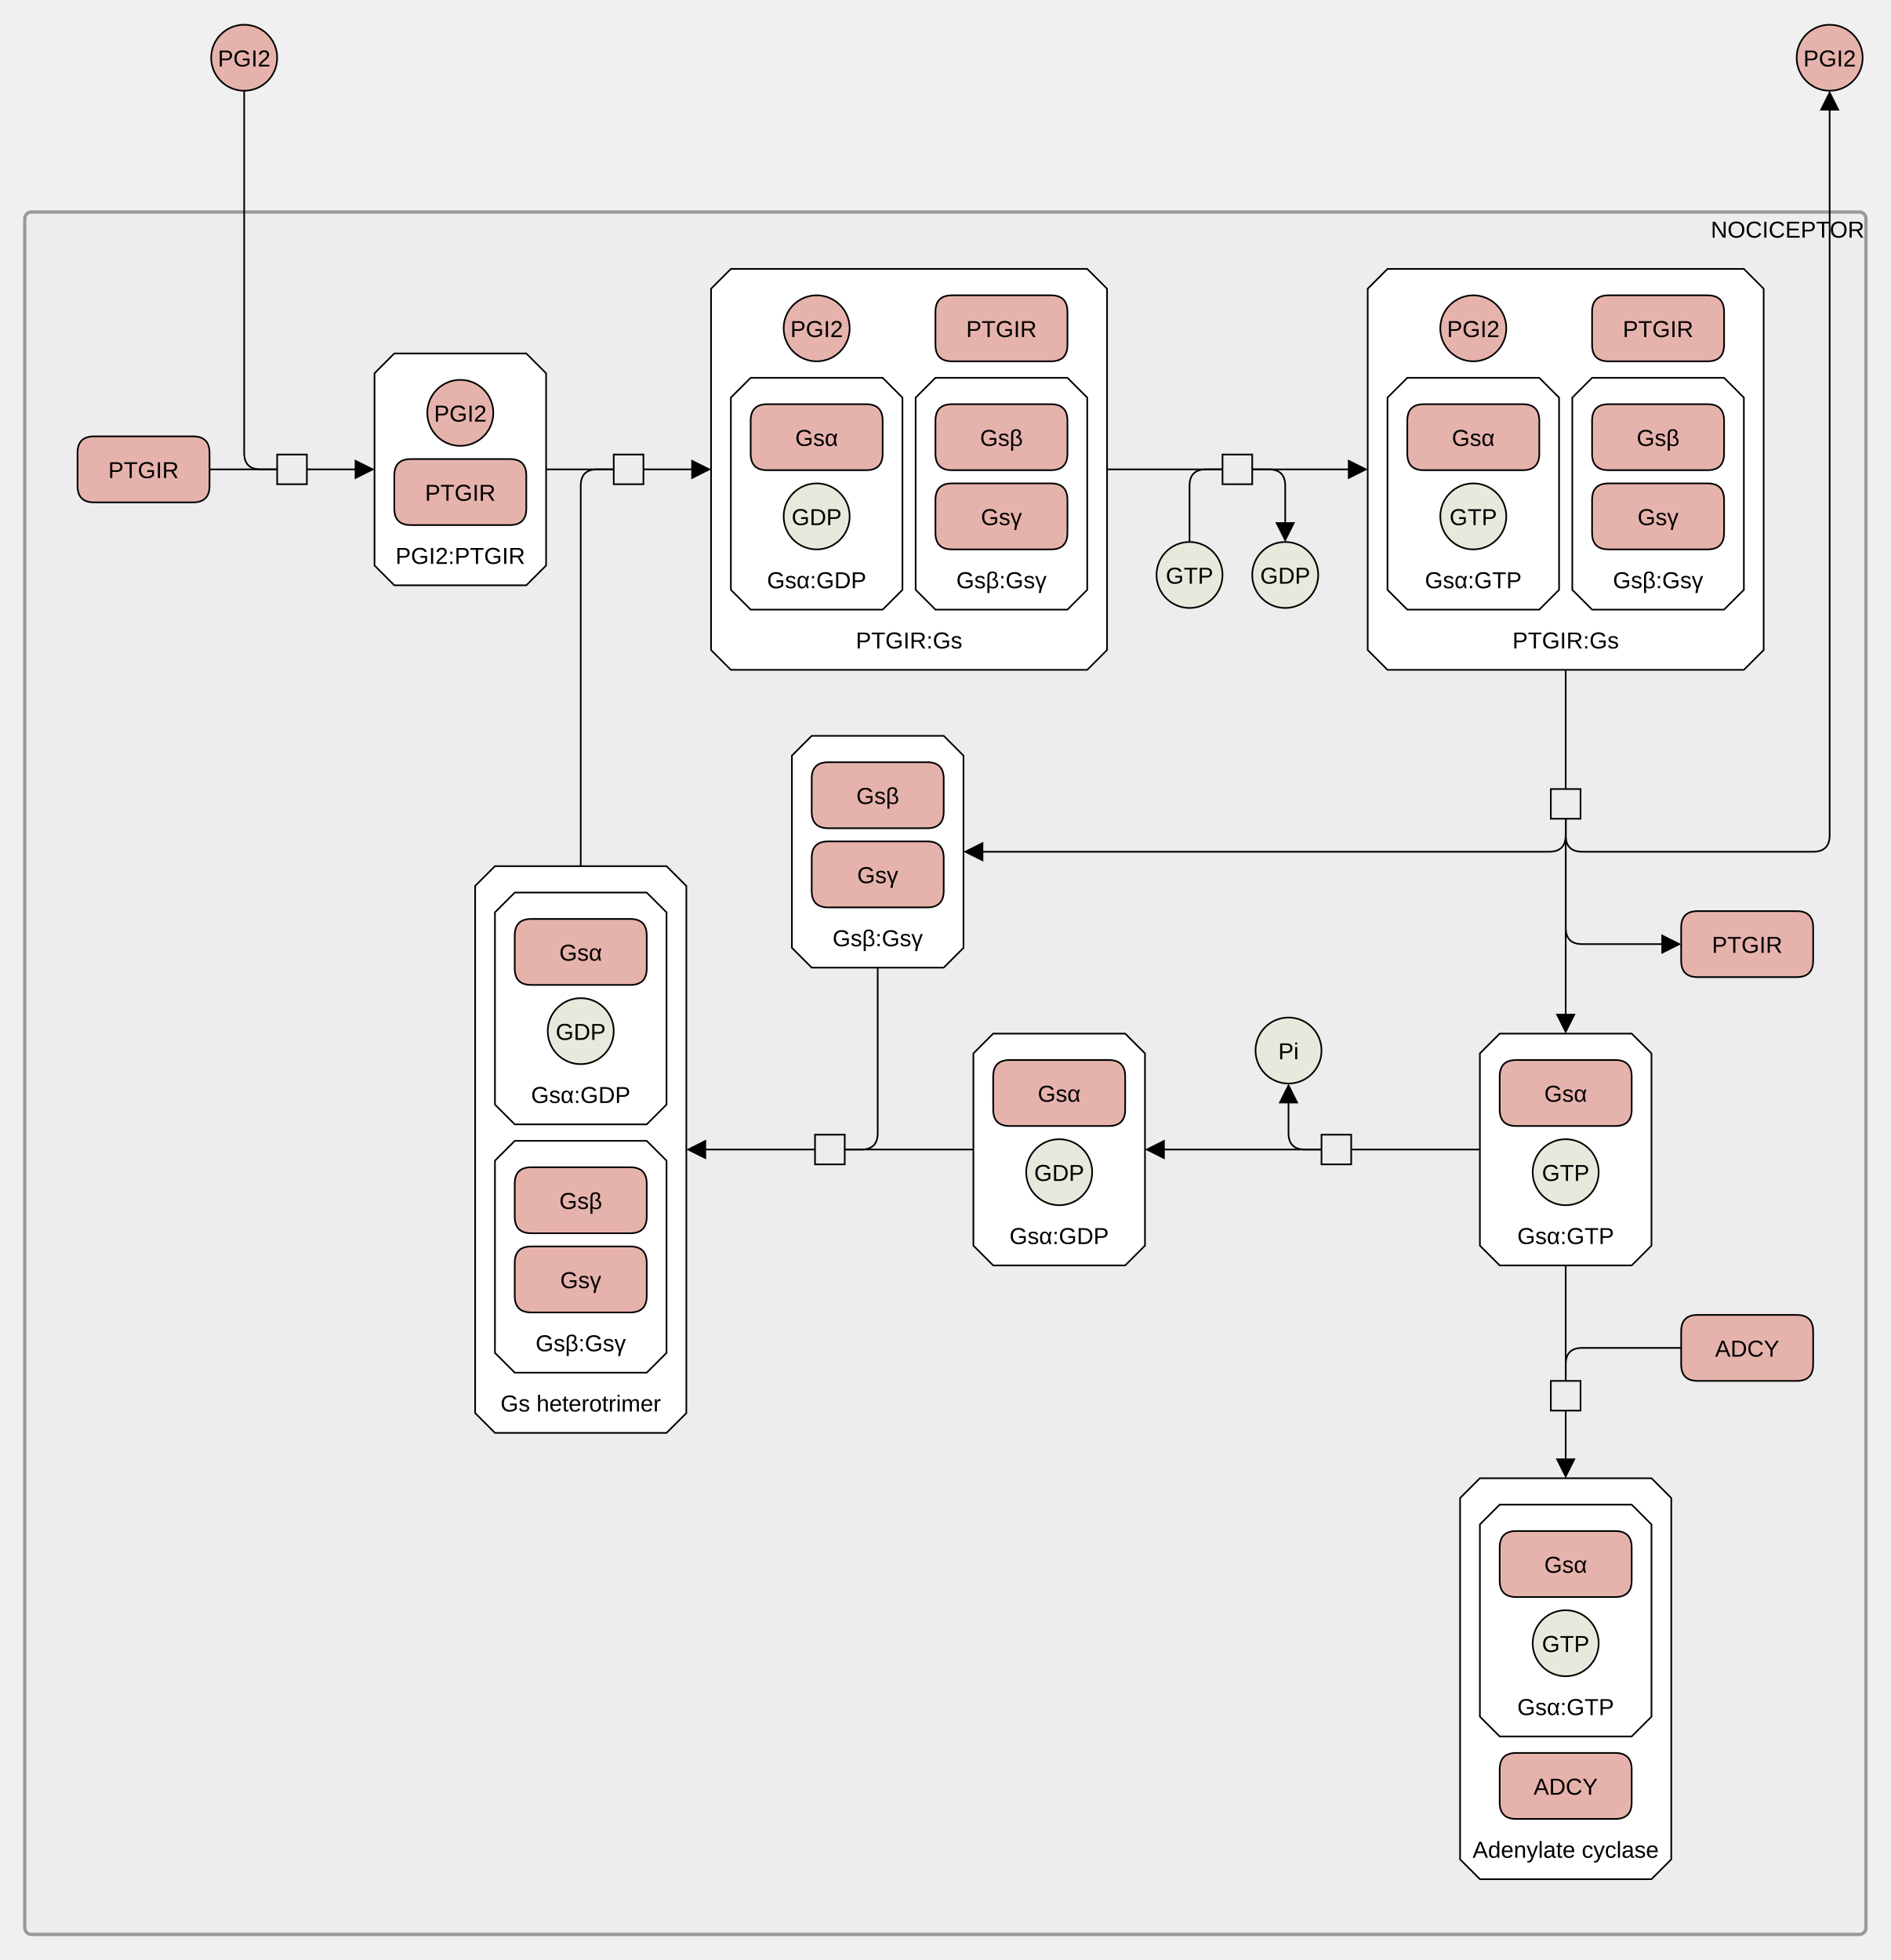
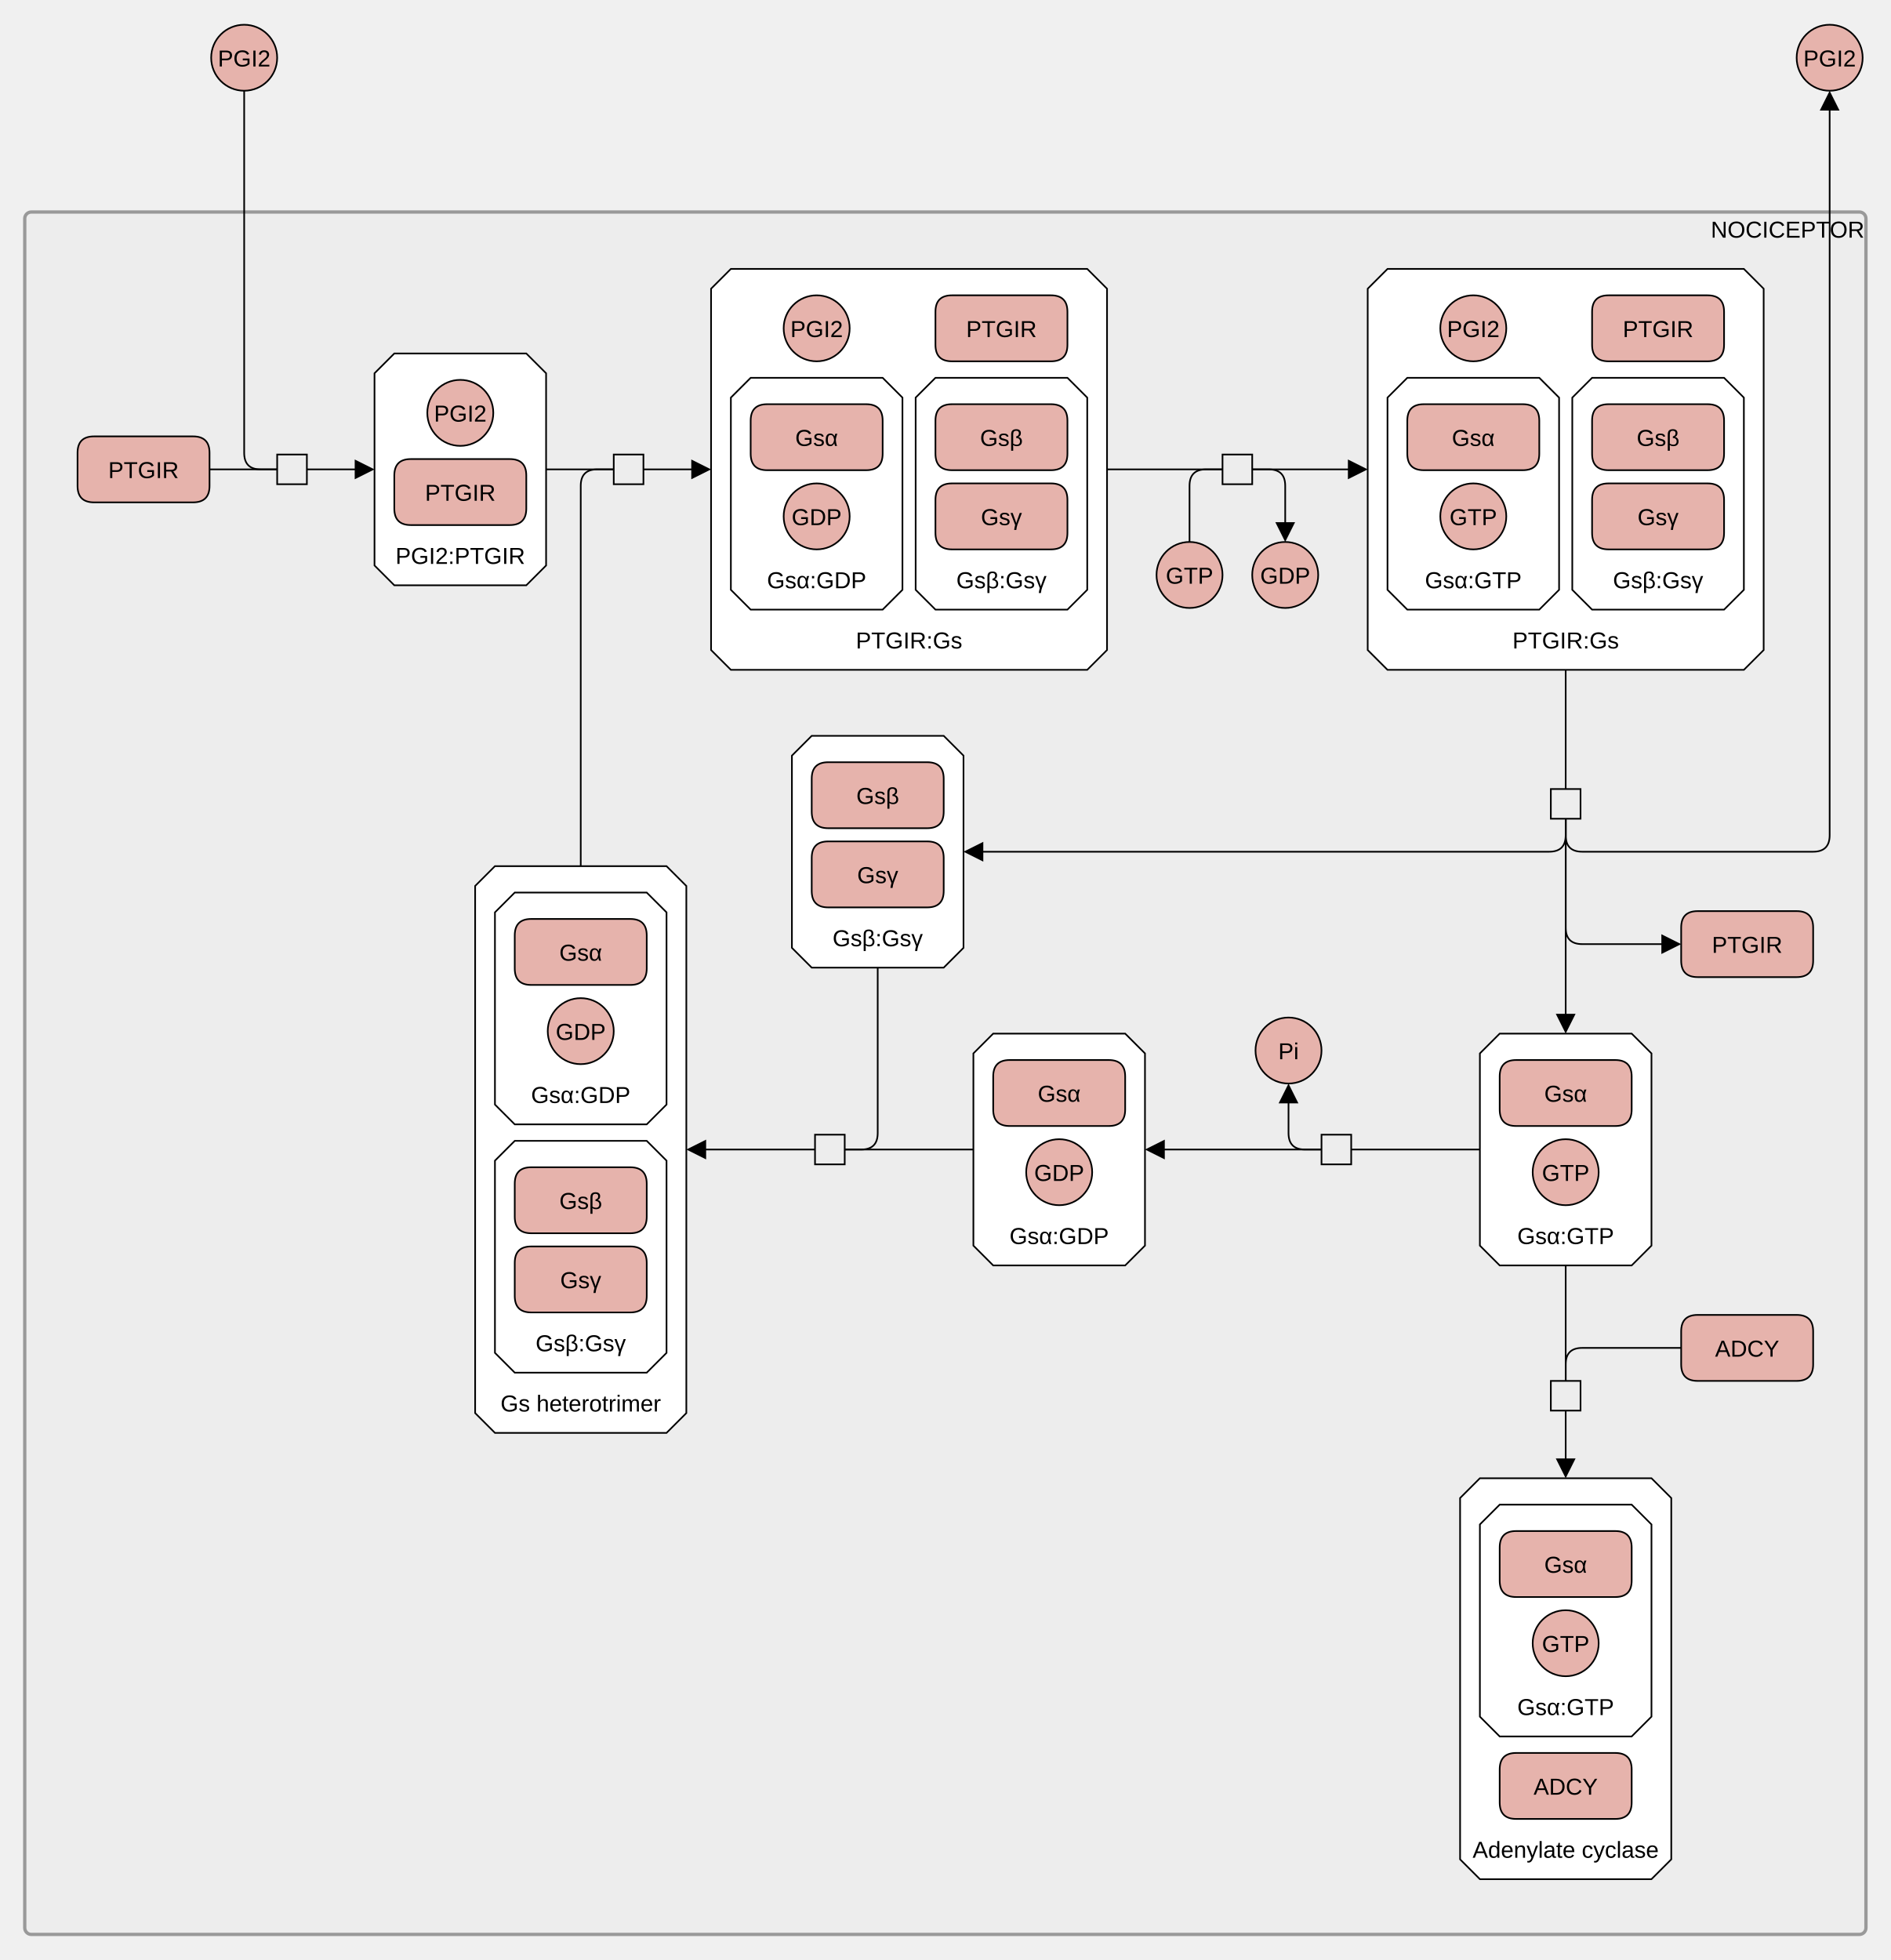
<svg xmlns="http://www.w3.org/2000/svg" width="1146" height="1188" viewBox="0 0 1146 1188" stroke-linecap="butt" stroke-miterlimit="10">
  <g transform="translate(-25,-25)">
    <path d="M40 157.5 C40 155.291 41.791 153.5 44 153.5 L1152 153.5 C1154.209 153.5 1156 155.291 1156 157.5 L1156 1193.5 C1156 1195.709 1154.209 1197.5 1152 1197.5 L44 1197.5 C41.791 1197.5 40 1195.709 40 1193.5 Z" fill="#999999" fill-opacity="0.031" stroke="none" />
    <path d="M40 157.5 C40 155.291 41.791 153.5 44 153.5 L1152 153.5 C1154.209 153.5 1156 155.291 1156 157.5 L1156 1193.5 C1156 1195.709 1154.209 1197.5 1152 1197.5 L44 1197.5 C41.791 1197.5 40 1195.709 40 1193.5 Z" fill="none" stroke="#999999" stroke-width="2" />
    <text x="1108.5" y="169.041" text-anchor="middle" font-family="'Dialog', Arial, Helvetica, sans-serif" font-size="14" fill="#000000" stroke="none" xml:space="preserve">NOCICEPTOR</text>
    <path d="M922 921 L1026 921 L1038 933 L1038 1152 L1026 1164 L922 1164 L910 1152 L910 933 Z" fill="#FFFFFF" stroke="none" />
    <path d="M922 921 L1026 921 L1038 933 L1038 1152 L1026 1164 L922 1164 L910 1152 L910 933 Z" fill="none" stroke="#000000" />
    <text x="974" y="1151.041" text-anchor="middle" font-family="'Dialog', Arial, Helvetica, sans-serif" font-size="14" fill="#000000" stroke="none" xml:space="preserve">Adenylate cyclase</text>
    <path d="M934 1097.5 Q934 1087.5 944 1087.5 L1004 1087.5 Q1014 1087.5 1014 1097.5 L1014 1117.5 Q1014 1127.5 1004 1127.5 L944 1127.5 Q934 1127.5 934 1117.5 Z" fill="#E6B3AC" stroke="none" />
    <path d="M934 1097.5 Q934 1087.5 944 1087.5 L1004 1087.5 Q1014 1087.5 1014 1097.5 L1014 1117.5 Q1014 1127.5 1004 1127.5 L944 1127.5 Q934 1127.5 934 1117.5 Z" fill="none" stroke="#000000" />
    <text x="974" y="1112.791" text-anchor="middle" font-family="'Dialog', Arial, Helvetica, sans-serif" font-size="14" fill="#000000" stroke="none" xml:space="preserve">ADCY</text>
    <path d="M934 937 L1014 937 L1026 949 L1026 1065.5 L1014 1077.5 L934 1077.5 L922 1065.5 L922 949 Z" fill="#FFFFFF" stroke="none" />
    <path d="M934 937 L1014 937 L1026 949 L1026 1065.5 L1014 1077.5 L934 1077.5 L922 1065.5 L922 949 Z" fill="none" stroke="#000000" />
    <text x="974" y="1064.541" text-anchor="middle" font-family="'Dialog', Arial, Helvetica, sans-serif" font-size="14" fill="#000000" stroke="none" xml:space="preserve">Gsα:GTP</text>
    <path d="M934 963 Q934 953 944 953 L1004 953 Q1014 953 1014 963 L1014 983 Q1014 993 1004 993 L944 993 Q934 993 934 983 Z" fill="#E6B3AC" stroke="none" />
    <path d="M934 963 Q934 953 944 953 L1004 953 Q1014 953 1014 963 L1014 983 Q1014 993 1004 993 L944 993 Q934 993 934 983 Z" fill="none" stroke="#000000" />
    <text x="974" y="978.291" text-anchor="middle" font-family="'Dialog', Arial, Helvetica, sans-serif" font-size="14" fill="#000000" stroke="none" xml:space="preserve">Gsα</text>
-     <path d="M954 1021 C954 1009.954 962.954 1001 974 1001 L974 1001 C985.046 1001 994 1009.954 994 1021 L994 1021 C994 1032.046 985.046 1041 974 1041 L974 1041 C962.954 1041 954 1032.046 954 1021 Z" fill="#E8E8DD" stroke="none" />
+     <path d="M954 1021 C954 1009.954 962.954 1001 974 1001 L974 1001 C985.046 1001 994 1009.954 994 1021 L994 1021 C994 1032.046 985.046 1041 974 1041 L974 1041 C962.954 1041 954 1032.046 954 1021 Z" fill="#E6B3AC" stroke="none" />
    <path d="M954 1021 C954 1009.954 962.954 1001 974 1001 L974 1001 C985.046 1001 994 1009.954 994 1021 L994 1021 C994 1032.046 985.046 1041 974 1041 L974 1041 C962.954 1041 954 1032.046 954 1021 Z" fill="none" stroke="#000000" />
    <text x="974" y="1026.291" text-anchor="middle" font-family="'Dialog', Arial, Helvetica, sans-serif" font-size="14" fill="#000000" stroke="none" xml:space="preserve">GTP</text>
    <path d="M468 188 L684 188 L696 200 L696 419 L684 431 L468 431 L456 419 L456 200 Z" fill="#FFFFFF" stroke="none" />
    <path d="M468 188 L684 188 L696 200 L696 419 L684 431 L468 431 L456 419 L456 200 Z" fill="none" stroke="#000000" />
    <text x="576" y="418.041" text-anchor="middle" font-family="'Dialog', Arial, Helvetica, sans-serif" font-size="14" fill="#000000" stroke="none" xml:space="preserve">PTGIR:Gs</text>
    <path d="M592 254 L672 254 L684 266 L684 382.5 L672 394.5 L592 394.5 L580 382.5 L580 266 Z" fill="#FFFFFF" stroke="none" />
    <path d="M592 254 L672 254 L684 266 L684 382.5 L672 394.5 L592 394.5 L580 382.5 L580 266 Z" fill="none" stroke="#000000" />
    <text x="632" y="381.541" text-anchor="middle" font-family="'Dialog', Arial, Helvetica, sans-serif" font-size="14" fill="#000000" stroke="none" xml:space="preserve">Gsβ:Gsγ</text>
    <path d="M592 280 Q592 270 602 270 L662 270 Q672 270 672 280 L672 300 Q672 310 662 310 L602 310 Q592 310 592 300 Z" fill="#E6B3AC" stroke="none" />
    <path d="M592 280 Q592 270 602 270 L662 270 Q672 270 672 280 L672 300 Q672 310 662 310 L602 310 Q592 310 592 300 Z" fill="none" stroke="#000000" />
    <text x="632" y="295.291" text-anchor="middle" font-family="'Dialog', Arial, Helvetica, sans-serif" font-size="14" fill="#000000" stroke="none" xml:space="preserve">Gsβ</text>
    <path d="M592 328 Q592 318 602 318 L662 318 Q672 318 672 328 L672 348 Q672 358 662 358 L602 358 Q592 358 592 348 Z" fill="#E6B3AC" stroke="none" />
    <path d="M592 328 Q592 318 602 318 L662 318 Q672 318 672 328 L672 348 Q672 358 662 358 L602 358 Q592 358 592 348 Z" fill="none" stroke="#000000" />
    <text x="632" y="343.291" text-anchor="middle" font-family="'Dialog', Arial, Helvetica, sans-serif" font-size="14" fill="#000000" stroke="none" xml:space="preserve">Gsγ</text>
    <path d="M480 254 L560 254 L572 266 L572 382.5 L560 394.5 L480 394.5 L468 382.5 L468 266 Z" fill="#FFFFFF" stroke="none" />
    <path d="M480 254 L560 254 L572 266 L572 382.5 L560 394.5 L480 394.5 L468 382.5 L468 266 Z" fill="none" stroke="#000000" />
    <text x="520" y="381.541" text-anchor="middle" font-family="'Dialog', Arial, Helvetica, sans-serif" font-size="14" fill="#000000" stroke="none" xml:space="preserve">Gsα:GDP</text>
    <path d="M480 280 Q480 270 490 270 L550 270 Q560 270 560 280 L560 300 Q560 310 550 310 L490 310 Q480 310 480 300 Z" fill="#E6B3AC" stroke="none" />
    <path d="M480 280 Q480 270 490 270 L550 270 Q560 270 560 280 L560 300 Q560 310 550 310 L490 310 Q480 310 480 300 Z" fill="none" stroke="#000000" />
    <text x="520" y="295.291" text-anchor="middle" font-family="'Dialog', Arial, Helvetica, sans-serif" font-size="14" fill="#000000" stroke="none" xml:space="preserve">Gsα</text>
-     <path d="M500 338 C500 326.954 508.954 318 520 318 L520 318 C531.046 318 540 326.954 540 338 L540 338 C540 349.046 531.046 358 520 358 L520 358 C508.954 358 500 349.046 500 338 Z" fill="#E8E8DD" stroke="none" />
+     <path d="M500 338 C500 326.954 508.954 318 520 318 L520 318 C531.046 318 540 326.954 540 338 L540 338 C540 349.046 531.046 358 520 358 L520 358 C508.954 358 500 349.046 500 338 Z" fill="#E6B3AC" stroke="none" />
    <path d="M500 338 C500 326.954 508.954 318 520 318 L520 318 C531.046 318 540 326.954 540 338 L540 338 C540 349.046 531.046 358 520 358 L520 358 C508.954 358 500 349.046 500 338 Z" fill="none" stroke="#000000" />
    <text x="520" y="343.291" text-anchor="middle" font-family="'Dialog', Arial, Helvetica, sans-serif" font-size="14" fill="#000000" stroke="none" xml:space="preserve">GDP</text>
    <path d="M500 224 C500 212.954 508.954 204 520 204 L520 204 C531.046 204 540 212.954 540 224 L540 224 C540 235.046 531.046 244 520 244 L520 244 C508.954 244 500 235.046 500 224 Z" fill="#E6B3AC" stroke="none" />
    <path d="M500 224 C500 212.954 508.954 204 520 204 L520 204 C531.046 204 540 212.954 540 224 L540 224 C540 235.046 531.046 244 520 244 L520 244 C508.954 244 500 235.046 500 224 Z" fill="none" stroke="#000000" />
    <text x="520" y="229.291" text-anchor="middle" font-family="'Dialog', Arial, Helvetica, sans-serif" font-size="14" fill="#000000" stroke="none" xml:space="preserve">PGI2</text>
    <path d="M592 214 Q592 204 602 204 L662 204 Q672 204 672 214 L672 234 Q672 244 662 244 L602 244 Q592 244 592 234 Z" fill="#E6B3AC" stroke="none" />
    <path d="M592 214 Q592 204 602 204 L662 204 Q672 204 672 214 L672 234 Q672 244 662 244 L602 244 Q592 244 592 234 Z" fill="none" stroke="#000000" />
    <text x="632" y="229.291" text-anchor="middle" font-family="'Dialog', Arial, Helvetica, sans-serif" font-size="14" fill="#000000" stroke="none" xml:space="preserve">PTGIR</text>
    <path d="M866 188 L1082 188 L1094 200 L1094 419 L1082 431 L866 431 L854 419 L854 200 Z" fill="#FFFFFF" stroke="none" />
    <path d="M866 188 L1082 188 L1094 200 L1094 419 L1082 431 L866 431 L854 419 L854 200 Z" fill="none" stroke="#000000" />
    <text x="974" y="418.041" text-anchor="middle" font-family="'Dialog', Arial, Helvetica, sans-serif" font-size="14" fill="#000000" stroke="none" xml:space="preserve">PTGIR:Gs</text>
    <path d="M990 254 L1070 254 L1082 266 L1082 382.5 L1070 394.5 L990 394.5 L978 382.5 L978 266 Z" fill="#FFFFFF" stroke="none" />
    <path d="M990 254 L1070 254 L1082 266 L1082 382.5 L1070 394.5 L990 394.5 L978 382.5 L978 266 Z" fill="none" stroke="#000000" />
    <text x="1030" y="381.541" text-anchor="middle" font-family="'Dialog', Arial, Helvetica, sans-serif" font-size="14" fill="#000000" stroke="none" xml:space="preserve">Gsβ:Gsγ</text>
    <path d="M990 280 Q990 270 1000 270 L1060 270 Q1070 270 1070 280 L1070 300 Q1070 310 1060 310 L1000 310 Q990 310 990 300 Z" fill="#E6B3AC" stroke="none" />
    <path d="M990 280 Q990 270 1000 270 L1060 270 Q1070 270 1070 280 L1070 300 Q1070 310 1060 310 L1000 310 Q990 310 990 300 Z" fill="none" stroke="#000000" />
    <text x="1030" y="295.291" text-anchor="middle" font-family="'Dialog', Arial, Helvetica, sans-serif" font-size="14" fill="#000000" stroke="none" xml:space="preserve">Gsβ</text>
    <path d="M990 328 Q990 318 1000 318 L1060 318 Q1070 318 1070 328 L1070 348 Q1070 358 1060 358 L1000 358 Q990 358 990 348 Z" fill="#E6B3AC" stroke="none" />
    <path d="M990 328 Q990 318 1000 318 L1060 318 Q1070 318 1070 328 L1070 348 Q1070 358 1060 358 L1000 358 Q990 358 990 348 Z" fill="none" stroke="#000000" />
    <text x="1030" y="343.291" text-anchor="middle" font-family="'Dialog', Arial, Helvetica, sans-serif" font-size="14" fill="#000000" stroke="none" xml:space="preserve">Gsγ</text>
    <path d="M878 254 L958 254 L970 266 L970 382.5 L958 394.5 L878 394.5 L866 382.5 L866 266 Z" fill="#FFFFFF" stroke="none" />
    <path d="M878 254 L958 254 L970 266 L970 382.5 L958 394.5 L878 394.5 L866 382.5 L866 266 Z" fill="none" stroke="#000000" />
    <text x="918" y="381.541" text-anchor="middle" font-family="'Dialog', Arial, Helvetica, sans-serif" font-size="14" fill="#000000" stroke="none" xml:space="preserve">Gsα:GTP</text>
    <path d="M878 280 Q878 270 888 270 L948 270 Q958 270 958 280 L958 300 Q958 310 948 310 L888 310 Q878 310 878 300 Z" fill="#E6B3AC" stroke="none" />
    <path d="M878 280 Q878 270 888 270 L948 270 Q958 270 958 280 L958 300 Q958 310 948 310 L888 310 Q878 310 878 300 Z" fill="none" stroke="#000000" />
    <text x="918" y="295.291" text-anchor="middle" font-family="'Dialog', Arial, Helvetica, sans-serif" font-size="14" fill="#000000" stroke="none" xml:space="preserve">Gsα</text>
-     <path d="M898 338 C898 326.954 906.954 318 918 318 L918 318 C929.046 318 938 326.954 938 338 L938 338 C938 349.046 929.046 358 918 358 L918 358 C906.954 358 898 349.046 898 338 Z" fill="#E8E8DD" stroke="none" />
+     <path d="M898 338 C898 326.954 906.954 318 918 318 L918 318 C929.046 318 938 326.954 938 338 L938 338 C938 349.046 929.046 358 918 358 L918 358 C906.954 358 898 349.046 898 338 Z" fill="#E6B3AC" stroke="none" />
    <path d="M898 338 C898 326.954 906.954 318 918 318 L918 318 C929.046 318 938 326.954 938 338 L938 338 C938 349.046 929.046 358 918 358 L918 358 C906.954 358 898 349.046 898 338 Z" fill="none" stroke="#000000" />
    <text x="918" y="343.291" text-anchor="middle" font-family="'Dialog', Arial, Helvetica, sans-serif" font-size="14" fill="#000000" stroke="none" xml:space="preserve">GTP</text>
    <path d="M898 224 C898 212.954 906.954 204 918 204 L918 204 C929.046 204 938 212.954 938 224 L938 224 C938 235.046 929.046 244 918 244 L918 244 C906.954 244 898 235.046 898 224 Z" fill="#E6B3AC" stroke="none" />
    <path d="M898 224 C898 212.954 906.954 204 918 204 L918 204 C929.046 204 938 212.954 938 224 L938 224 C938 235.046 929.046 244 918 244 L918 244 C906.954 244 898 235.046 898 224 Z" fill="none" stroke="#000000" />
    <text x="918" y="229.291" text-anchor="middle" font-family="'Dialog', Arial, Helvetica, sans-serif" font-size="14" fill="#000000" stroke="none" xml:space="preserve">PGI2</text>
    <path d="M990 214 Q990 204 1000 204 L1060 204 Q1070 204 1070 214 L1070 234 Q1070 244 1060 244 L1000 244 Q990 244 990 234 Z" fill="#E6B3AC" stroke="none" />
    <path d="M990 214 Q990 204 1000 204 L1060 204 Q1070 204 1070 214 L1070 234 Q1070 244 1060 244 L1000 244 Q990 244 990 234 Z" fill="none" stroke="#000000" />
    <text x="1030" y="229.291" text-anchor="middle" font-family="'Dialog', Arial, Helvetica, sans-serif" font-size="14" fill="#000000" stroke="none" xml:space="preserve">PTGIR</text>
    <path d="M264 239.25 L344 239.25 L356 251.25 L356 367.75 L344 379.75 L264 379.75 L252 367.75 L252 251.25 Z" fill="#FFFFFF" stroke="none" />
    <path d="M264 239.25 L344 239.25 L356 251.25 L356 367.75 L344 379.75 L264 379.75 L252 367.75 L252 251.25 Z" fill="none" stroke="#000000" />
    <text x="304" y="366.791" text-anchor="middle" font-family="'Dialog', Arial, Helvetica, sans-serif" font-size="14" fill="#000000" stroke="none" xml:space="preserve">PGI2:PTGIR</text>
    <path d="M264 313.25 Q264 303.25 274 303.25 L334 303.25 Q344 303.25 344 313.25 L344 333.25 Q344 343.25 334 343.25 L274 343.25 Q264 343.25 264 333.25 Z" fill="#E6B3AC" stroke="none" />
    <path d="M264 313.25 Q264 303.25 274 303.25 L334 303.25 Q344 303.25 344 313.25 L344 333.25 Q344 343.25 334 343.25 L274 343.25 Q264 343.25 264 333.25 Z" fill="none" stroke="#000000" />
    <text x="304" y="328.541" text-anchor="middle" font-family="'Dialog', Arial, Helvetica, sans-serif" font-size="14" fill="#000000" stroke="none" xml:space="preserve">PTGIR</text>
    <path d="M284 275.25 C284 264.204 292.954 255.25 304 255.25 L304 255.25 C315.046 255.25 324 264.204 324 275.25 L324 275.25 C324 286.296 315.046 295.25 304 295.25 L304 295.25 C292.954 295.25 284 286.296 284 275.25 Z" fill="#E6B3AC" stroke="none" />
    <path d="M284 275.25 C284 264.204 292.954 255.25 304 255.25 L304 255.25 C315.046 255.25 324 264.204 324 275.25 L324 275.25 C324 286.296 315.046 295.25 304 295.25 L304 295.25 C292.954 295.25 284 286.296 284 275.25 Z" fill="none" stroke="#000000" />
    <text x="304" y="280.541" text-anchor="middle" font-family="'Dialog', Arial, Helvetica, sans-serif" font-size="14" fill="#000000" stroke="none" xml:space="preserve">PGI2</text>
    <path d="M517 471 L597 471 L609 483 L609 599.5 L597 611.5 L517 611.5 L505 599.5 L505 483 Z" fill="#FFFFFF" stroke="none" />
    <path d="M517 471 L597 471 L609 483 L609 599.5 L597 611.5 L517 611.5 L505 599.5 L505 483 Z" fill="none" stroke="#000000" />
    <text x="557" y="598.541" text-anchor="middle" font-family="'Dialog', Arial, Helvetica, sans-serif" font-size="14" fill="#000000" stroke="none" xml:space="preserve">Gsβ:Gsγ</text>
    <path d="M517 497 Q517 487 527 487 L587 487 Q597 487 597 497 L597 517 Q597 527 587 527 L527 527 Q517 527 517 517 Z" fill="#E6B3AC" stroke="none" />
    <path d="M517 497 Q517 487 527 487 L587 487 Q597 487 597 497 L597 517 Q597 527 587 527 L527 527 Q517 527 517 517 Z" fill="none" stroke="#000000" />
    <text x="557" y="512.291" text-anchor="middle" font-family="'Dialog', Arial, Helvetica, sans-serif" font-size="14" fill="#000000" stroke="none" xml:space="preserve">Gsβ</text>
    <path d="M517 545 Q517 535 527 535 L587 535 Q597 535 597 545 L597 565 Q597 575 587 575 L527 575 Q517 575 517 565 Z" fill="#E6B3AC" stroke="none" />
    <path d="M517 545 Q517 535 527 535 L587 535 Q597 535 597 545 L597 565 Q597 575 587 575 L527 575 Q517 575 517 565 Z" fill="none" stroke="#000000" />
    <text x="557" y="560.291" text-anchor="middle" font-family="'Dialog', Arial, Helvetica, sans-serif" font-size="14" fill="#000000" stroke="none" xml:space="preserve">Gsγ</text>
    <path d="M325 550 L429 550 L441 562 L441 881.5 L429 893.5 L325 893.5 L313 881.5 L313 562 Z" fill="#FFFFFF" stroke="none" />
    <path d="M325 550 L429 550 L441 562 L441 881.5 L429 893.5 L325 893.5 L313 881.5 L313 562 Z" fill="none" stroke="#000000" />
    <text x="377" y="880.541" text-anchor="middle" font-family="'Dialog', Arial, Helvetica, sans-serif" font-size="14" fill="#000000" stroke="none" xml:space="preserve">Gs heterotrimer</text>
    <path d="M337 716.5 L417 716.5 L429 728.5 L429 845 L417 857 L337 857 L325 845 L325 728.5 Z" fill="#FFFFFF" stroke="none" />
    <path d="M337 716.5 L417 716.5 L429 728.5 L429 845 L417 857 L337 857 L325 845 L325 728.5 Z" fill="none" stroke="#000000" />
    <text x="377" y="844.041" text-anchor="middle" font-family="'Dialog', Arial, Helvetica, sans-serif" font-size="14" fill="#000000" stroke="none" xml:space="preserve">Gsβ:Gsγ</text>
    <path d="M337 742.5 Q337 732.5 347 732.5 L407 732.5 Q417 732.5 417 742.5 L417 762.5 Q417 772.5 407 772.5 L347 772.5 Q337 772.5 337 762.5 Z" fill="#E6B3AC" stroke="none" />
    <path d="M337 742.5 Q337 732.5 347 732.5 L407 732.5 Q417 732.5 417 742.5 L417 762.5 Q417 772.5 407 772.5 L347 772.5 Q337 772.5 337 762.5 Z" fill="none" stroke="#000000" />
    <text x="377" y="757.791" text-anchor="middle" font-family="'Dialog', Arial, Helvetica, sans-serif" font-size="14" fill="#000000" stroke="none" xml:space="preserve">Gsβ</text>
    <path d="M337 790.5 Q337 780.5 347 780.5 L407 780.5 Q417 780.5 417 790.5 L417 810.5 Q417 820.5 407 820.5 L347 820.5 Q337 820.5 337 810.5 Z" fill="#E6B3AC" stroke="none" />
    <path d="M337 790.5 Q337 780.5 347 780.5 L407 780.5 Q417 780.5 417 790.5 L417 810.5 Q417 820.5 407 820.5 L347 820.5 Q337 820.5 337 810.5 Z" fill="none" stroke="#000000" />
    <text x="377" y="805.791" text-anchor="middle" font-family="'Dialog', Arial, Helvetica, sans-serif" font-size="14" fill="#000000" stroke="none" xml:space="preserve">Gsγ</text>
    <path d="M337 566 L417 566 L429 578 L429 694.5 L417 706.5 L337 706.5 L325 694.5 L325 578 Z" fill="#FFFFFF" stroke="none" />
    <path d="M337 566 L417 566 L429 578 L429 694.5 L417 706.5 L337 706.5 L325 694.5 L325 578 Z" fill="none" stroke="#000000" />
    <text x="377" y="693.541" text-anchor="middle" font-family="'Dialog', Arial, Helvetica, sans-serif" font-size="14" fill="#000000" stroke="none" xml:space="preserve">Gsα:GDP</text>
    <path d="M337 592 Q337 582 347 582 L407 582 Q417 582 417 592 L417 612 Q417 622 407 622 L347 622 Q337 622 337 612 Z" fill="#E6B3AC" stroke="none" />
    <path d="M337 592 Q337 582 347 582 L407 582 Q417 582 417 592 L417 612 Q417 622 407 622 L347 622 Q337 622 337 612 Z" fill="none" stroke="#000000" />
    <text x="377" y="607.291" text-anchor="middle" font-family="'Dialog', Arial, Helvetica, sans-serif" font-size="14" fill="#000000" stroke="none" xml:space="preserve">Gsα</text>
-     <path d="M357 650 C357 638.954 365.954 630 377 630 L377 630 C388.046 630 397 638.954 397 650 L397 650 C397 661.046 388.046 670 377 670 L377 670 C365.954 670 357 661.046 357 650 Z" fill="#E8E8DD" stroke="none" />
+     <path d="M357 650 C357 638.954 365.954 630 377 630 L377 630 C388.046 630 397 638.954 397 650 L397 650 C397 661.046 388.046 670 377 670 L377 670 C365.954 670 357 661.046 357 650 Z" fill="#E6B3AC" stroke="none" />
    <path d="M357 650 C357 638.954 365.954 630 377 630 L377 630 C388.046 630 397 638.954 397 650 L397 650 C397 661.046 388.046 670 377 670 L377 670 C365.954 670 357 661.046 357 650 Z" fill="none" stroke="#000000" />
    <text x="377" y="655.291" text-anchor="middle" font-family="'Dialog', Arial, Helvetica, sans-serif" font-size="14" fill="#000000" stroke="none" xml:space="preserve">GDP</text>
    <path d="M72 299.5 Q72 289.5 82 289.5 L142 289.5 Q152 289.5 152 299.5 L152 319.5 Q152 329.5 142 329.5 L82 329.5 Q72 329.5 72 319.5 Z" fill="#E6B3AC" stroke="none" />
    <path d="M72 299.5 Q72 289.5 82 289.5 L142 289.5 Q152 289.5 152 299.5 L152 319.5 Q152 329.5 142 329.5 L82 329.5 Q72 329.5 72 319.5 Z" fill="none" stroke="#000000" />
    <text x="112" y="314.791" text-anchor="middle" font-family="'Dialog', Arial, Helvetica, sans-serif" font-size="14" fill="#000000" stroke="none" xml:space="preserve">PTGIR</text>
-     <path d="M784 373.5 C784 362.454 792.954 353.5 804 353.5 L804 353.5 C815.046 353.5 824 362.454 824 373.5 L824 373.5 C824 384.546 815.046 393.5 804 393.5 L804 393.5 C792.954 393.5 784 384.546 784 373.5 Z" fill="#E8E8DD" stroke="none" />
+     <path d="M784 373.5 C784 362.454 792.954 353.5 804 353.5 L804 353.5 C815.046 353.5 824 362.454 824 373.5 L824 373.5 C824 384.546 815.046 393.5 804 393.5 L804 393.5 C792.954 393.5 784 384.546 784 373.5 Z" fill="#E6B3AC" stroke="none" />
    <path d="M784 373.5 C784 362.454 792.954 353.5 804 353.5 L804 353.5 C815.046 353.5 824 362.454 824 373.5 L824 373.5 C824 384.546 815.046 393.5 804 393.5 L804 393.5 C792.954 393.5 784 384.546 784 373.5 Z" fill="none" stroke="#000000" />
    <text x="804" y="378.791" text-anchor="middle" font-family="'Dialog', Arial, Helvetica, sans-serif" font-size="14" fill="#000000" stroke="none" xml:space="preserve">GDP</text>
-     <path d="M726 373.5 C726 362.454 734.954 353.5 746 353.5 L746 353.5 C757.046 353.5 766 362.454 766 373.5 L766 373.5 C766 384.546 757.046 393.5 746 393.5 L746 393.5 C734.954 393.5 726 384.546 726 373.5 Z" fill="#E8E8DD" stroke="none" />
+     <path d="M726 373.5 C726 362.454 734.954 353.5 746 353.5 L746 353.5 C757.046 353.5 766 362.454 766 373.5 L766 373.5 C766 384.546 757.046 393.5 746 393.5 L746 393.5 C734.954 393.5 726 384.546 726 373.5 Z" fill="#E6B3AC" stroke="none" />
    <path d="M726 373.5 C726 362.454 734.954 353.5 746 353.5 L746 353.5 C757.046 353.5 766 362.454 766 373.5 L766 373.5 C766 384.546 757.046 393.5 746 393.5 L746 393.5 C734.954 393.5 726 384.546 726 373.5 Z" fill="none" stroke="#000000" />
    <text x="746" y="378.791" text-anchor="middle" font-family="'Dialog', Arial, Helvetica, sans-serif" font-size="14" fill="#000000" stroke="none" xml:space="preserve">GTP</text>
-     <path d="M786 661.75 C786 650.704 794.954 641.75 806 641.75 L806 641.75 C817.046 641.75 826 650.704 826 661.75 L826 661.75 C826 672.796 817.046 681.75 806 681.75 L806 681.75 C794.954 681.75 786 672.796 786 661.75 Z" fill="#E8E8DD" stroke="none" />
+     <path d="M786 661.75 C786 650.704 794.954 641.75 806 641.75 L806 641.75 C817.046 641.75 826 650.704 826 661.75 L826 661.75 C826 672.796 817.046 681.75 806 681.75 L806 681.75 C794.954 681.75 786 672.796 786 661.75 Z" fill="#E6B3AC" stroke="none" />
    <path d="M786 661.75 C786 650.704 794.954 641.75 806 641.75 L806 641.75 C817.046 641.75 826 650.704 826 661.75 L826 661.75 C826 672.796 817.046 681.75 806 681.75 L806 681.75 C794.954 681.75 786 672.796 786 661.75 Z" fill="none" stroke="#000000" />
    <text x="806" y="667.041" text-anchor="middle" font-family="'Dialog', Arial, Helvetica, sans-serif" font-size="14" fill="#000000" stroke="none" xml:space="preserve">Pi</text>
    <path d="M627 651.5 L707 651.5 L719 663.5 L719 780 L707 792 L627 792 L615 780 L615 663.5 Z" fill="#FFFFFF" stroke="none" />
    <path d="M627 651.5 L707 651.5 L719 663.5 L719 780 L707 792 L627 792 L615 780 L615 663.5 Z" fill="none" stroke="#000000" />
    <text x="667" y="779.041" text-anchor="middle" font-family="'Dialog', Arial, Helvetica, sans-serif" font-size="14" fill="#000000" stroke="none" xml:space="preserve">Gsα:GDP</text>
    <path d="M627 677.5 Q627 667.5 637 667.5 L697 667.5 Q707 667.5 707 677.5 L707 697.5 Q707 707.5 697 707.5 L637 707.5 Q627 707.5 627 697.5 Z" fill="#E6B3AC" stroke="none" />
    <path d="M627 677.5 Q627 667.5 637 667.5 L697 667.5 Q707 667.5 707 677.5 L707 697.5 Q707 707.5 697 707.5 L637 707.5 Q627 707.5 627 697.5 Z" fill="none" stroke="#000000" />
    <text x="667" y="692.791" text-anchor="middle" font-family="'Dialog', Arial, Helvetica, sans-serif" font-size="14" fill="#000000" stroke="none" xml:space="preserve">Gsα</text>
-     <path d="M647 735.5 C647 724.454 655.954 715.5 667 715.5 L667 715.5 C678.046 715.5 687 724.454 687 735.5 L687 735.5 C687 746.546 678.046 755.5 667 755.5 L667 755.5 C655.954 755.5 647 746.546 647 735.5 Z" fill="#E8E8DD" stroke="none" />
+     <path d="M647 735.5 C647 724.454 655.954 715.5 667 715.5 L667 715.5 C678.046 715.5 687 724.454 687 735.5 L687 735.5 C687 746.546 678.046 755.5 667 755.5 L667 755.5 C655.954 755.5 647 746.546 647 735.5 Z" fill="#E6B3AC" stroke="none" />
    <path d="M647 735.5 C647 724.454 655.954 715.5 667 715.5 L667 715.5 C678.046 715.5 687 724.454 687 735.5 L687 735.5 C687 746.546 678.046 755.5 667 755.5 L667 755.5 C655.954 755.5 647 746.546 647 735.5 Z" fill="none" stroke="#000000" />
    <text x="667" y="740.791" text-anchor="middle" font-family="'Dialog', Arial, Helvetica, sans-serif" font-size="14" fill="#000000" stroke="none" xml:space="preserve">GDP</text>
    <path d="M934 651.5 L1014 651.5 L1026 663.5 L1026 780 L1014 792 L934 792 L922 780 L922 663.5 Z" fill="#FFFFFF" stroke="none" />
    <path d="M934 651.5 L1014 651.5 L1026 663.5 L1026 780 L1014 792 L934 792 L922 780 L922 663.5 Z" fill="none" stroke="#000000" />
    <text x="974" y="779.041" text-anchor="middle" font-family="'Dialog', Arial, Helvetica, sans-serif" font-size="14" fill="#000000" stroke="none" xml:space="preserve">Gsα:GTP</text>
    <path d="M934 677.5 Q934 667.5 944 667.5 L1004 667.5 Q1014 667.5 1014 677.5 L1014 697.5 Q1014 707.5 1004 707.5 L944 707.5 Q934 707.5 934 697.5 Z" fill="#E6B3AC" stroke="none" />
    <path d="M934 677.5 Q934 667.5 944 667.5 L1004 667.5 Q1014 667.5 1014 677.5 L1014 697.5 Q1014 707.5 1004 707.5 L944 707.5 Q934 707.5 934 697.5 Z" fill="none" stroke="#000000" />
    <text x="974" y="692.791" text-anchor="middle" font-family="'Dialog', Arial, Helvetica, sans-serif" font-size="14" fill="#000000" stroke="none" xml:space="preserve">Gsα</text>
-     <path d="M954 735.5 C954 724.454 962.954 715.5 974 715.5 L974 715.5 C985.046 715.5 994 724.454 994 735.5 L994 735.5 C994 746.546 985.046 755.5 974 755.5 L974 755.5 C962.954 755.5 954 746.546 954 735.5 Z" fill="#E8E8DD" stroke="none" />
+     <path d="M954 735.5 C954 724.454 962.954 715.5 974 715.5 L974 715.5 C985.046 715.5 994 724.454 994 735.5 L994 735.5 C994 746.546 985.046 755.5 974 755.5 L974 755.5 C962.954 755.5 954 746.546 954 735.5 Z" fill="#E6B3AC" stroke="none" />
    <path d="M954 735.5 C954 724.454 962.954 715.5 974 715.5 L974 715.5 C985.046 715.5 994 724.454 994 735.5 L994 735.5 C994 746.546 985.046 755.5 974 755.5 L974 755.5 C962.954 755.5 954 746.546 954 735.5 Z" fill="none" stroke="#000000" />
    <text x="974" y="740.791" text-anchor="middle" font-family="'Dialog', Arial, Helvetica, sans-serif" font-size="14" fill="#000000" stroke="none" xml:space="preserve">GTP</text>
    <path d="M1044 587.25 Q1044 577.25 1054 577.25 L1114 577.25 Q1124 577.25 1124 587.25 L1124 607.25 Q1124 617.25 1114 617.25 L1054 617.25 Q1044 617.25 1044 607.25 Z" fill="#E6B3AC" stroke="none" />
    <path d="M1044 587.25 Q1044 577.25 1054 577.25 L1114 577.25 Q1124 577.25 1124 587.25 L1124 607.25 Q1124 617.25 1114 617.25 L1054 617.25 Q1044 617.25 1044 607.25 Z" fill="none" stroke="#000000" />
    <text x="1084" y="602.541" text-anchor="middle" font-family="'Dialog', Arial, Helvetica, sans-serif" font-size="14" fill="#000000" stroke="none" xml:space="preserve">PTGIR</text>
    <path d="M1044 832 Q1044 822 1054 822 L1114 822 Q1124 822 1124 832 L1124 852 Q1124 862 1114 862 L1054 862 Q1044 862 1044 852 Z" fill="#E6B3AC" stroke="none" />
    <path d="M1044 832 Q1044 822 1054 822 L1114 822 Q1124 822 1124 832 L1124 852 Q1124 862 1114 862 L1054 862 Q1044 862 1044 852 Z" fill="none" stroke="#000000" />
    <text x="1084" y="847.291" text-anchor="middle" font-family="'Dialog', Arial, Helvetica, sans-serif" font-size="14" fill="#000000" stroke="none" xml:space="preserve">ADCY</text>
    <path d="M766 300.5 L784 300.5 L784 318.5 L766 318.5 Z" fill="none" stroke="#000000" />
    <path d="M965 503.25 L983 503.25 L983 521.25 L965 521.25 Z" fill="none" stroke="#000000" />
    <path d="M826 712.75 L844 712.75 L844 730.75 L826 730.75 Z" fill="none" stroke="#000000" />
    <path d="M397 300.5 L415 300.5 L415 318.5 L397 318.5 Z" fill="none" stroke="#000000" />
    <path d="M193 300.5 L211 300.5 L211 318.5 L193 318.5 Z" fill="none" stroke="#000000" />
    <path d="M519 712.75 L537 712.75 L537 730.75 L519 730.75 Z" fill="none" stroke="#000000" />
    <path d="M965 862 L983 862 L983 880 L965 880 Z" fill="none" stroke="#000000" />
    <path d="M153 60 C153 48.954 161.954 40 173 40 L173 40 C184.046 40 193 48.954 193 60 L193 60 C193 71.046 184.046 80 173 80 L173 80 C161.954 80 153 71.046 153 60 Z" fill="#E6B3AC" stroke="none" />
    <path d="M153 60 C153 48.954 161.954 40 173 40 L173 40 C184.046 40 193 48.954 193 60 L193 60 C193 71.046 184.046 80 173 80 L173 80 C161.954 80 153 71.046 153 60 Z" fill="none" stroke="#000000" />
    <text x="173" y="65.291" text-anchor="middle" font-family="'Dialog', Arial, Helvetica, sans-serif" font-size="14" fill="#000000" stroke="none" xml:space="preserve">PGI2</text>
    <path d="M696 309.5 L766 309.5" fill="none" stroke="#000000" />
    <path d="M784 309.5 L843 309.5" fill="none" stroke="#000000" />
    <path d="M854 309.5 L842 315.5 L842 303.5 Z" fill="#000000" stroke="none" />
    <path d="M746 353.5 L746 319.5 Q746 309.5 756 309.5 L766 309.5" fill="none" stroke="#000000" />
    <path d="M784 309.5 L794 309.5 Q804 309.5 804 319.5 L804 342.5" fill="none" stroke="#000000" />
    <path d="M804 353.5 L798 341.5 L810 341.5 Z" fill="#000000" stroke="none" />
    <path d="M974 431 L974 503.25" fill="none" stroke="#000000" />
    <path d="M974 521.25 L974 640.5" fill="none" stroke="#000000" />
    <path d="M974 651.5 L968 639.5 L980 639.5 Z" fill="#000000" stroke="none" />
    <path d="M974 521.25 L974 587.25 Q974 597.25 984 597.25 L1033 597.25" fill="none" stroke="#000000" />
    <path d="M1044 597.25 L1032 603.25 L1032 591.25 Z" fill="#000000" stroke="none" />
    <path d="M974 521.25 L974 531.25 Q974 541.25 964 541.25 L620 541.25" fill="none" stroke="#000000" />
    <path d="M609 541.25 L621 535.25 L621 547.25 Z" fill="#000000" stroke="none" />
    <path d="M922 721.75 L844 721.75" fill="none" stroke="#000000" />
    <path d="M826 721.75 L730 721.75" fill="none" stroke="#000000" />
    <path d="M719 721.75 L731 715.75 L731 727.75 Z" fill="#000000" stroke="none" />
    <path d="M826 721.75 L816 721.75 Q806 721.75 806 711.75 L806 692.75" fill="none" stroke="#000000" />
    <path d="M806 681.75 L812 693.75 L800 693.75 Z" fill="#000000" stroke="none" />
    <path d="M356 309.5 L397 309.5" fill="none" stroke="#000000" />
    <path d="M415 309.5 L445 309.5" fill="none" stroke="#000000" />
    <path d="M456 309.5 L444 315.5 L444 303.5 Z" fill="#000000" stroke="none" />
    <path d="M377 550 L377 319.5 Q377 309.5 387 309.5 L397 309.5" fill="none" stroke="#000000" />
    <path d="M152 309.5 L193 309.5" fill="none" stroke="#000000" />
    <path d="M173 80 L173 299.5 Q173 309.5 183 309.5 L193 309.5" fill="none" stroke="#000000" />
    <path d="M211 309.5 L241 309.5" fill="none" stroke="#000000" />
    <path d="M252 309.5 L240 315.5 L240 303.5 Z" fill="#000000" stroke="none" />
    <path d="M615 721.75 L537 721.75" fill="none" stroke="#000000" />
    <path d="M519 721.75 L452 721.75" fill="none" stroke="#000000" />
    <path d="M441 721.75 L453 715.75 L453 727.75 Z" fill="#000000" stroke="none" />
    <path d="M557 611.5 L557 711.75 Q557 721.75 547 721.75 L537 721.75" fill="none" stroke="#000000" />
    <path d="M974 792 L974 862" fill="none" stroke="#000000" />
    <path d="M974 880 L974 910" fill="none" stroke="#000000" />
    <path d="M974 921 L968 909 L980 909 Z" fill="#000000" stroke="none" />
    <path d="M1044 842 L984 842 Q974 842 974 852 L974 862" fill="none" stroke="#000000" />
    <path d="M1114 60 C1114 48.954 1122.954 40 1134 40 L1134 40 C1145.046 40 1154 48.954 1154 60 L1154 60 C1154 71.046 1145.046 80 1134 80 L1134 80 C1122.954 80 1114 71.046 1114 60 Z" fill="#E6B3AC" stroke="none" />
    <path d="M1114 60 C1114 48.954 1122.954 40 1134 40 L1134 40 C1145.046 40 1154 48.954 1154 60 L1154 60 C1154 71.046 1145.046 80 1134 80 L1134 80 C1122.954 80 1114 71.046 1114 60 Z" fill="none" stroke="#000000" />
    <text x="1134" y="65.291" text-anchor="middle" font-family="'Dialog', Arial, Helvetica, sans-serif" font-size="14" fill="#000000" stroke="none" xml:space="preserve">PGI2</text>
    <path d="M974 521.25 L974 531.25 Q974 541.25 984 541.25 L1124 541.25 Q1134 541.25 1134 531.25 L1134 91" fill="none" stroke="#000000" />
    <path d="M1134 80 L1140 92 L1128 92 Z" fill="#000000" stroke="none" />
  </g>
</svg>
